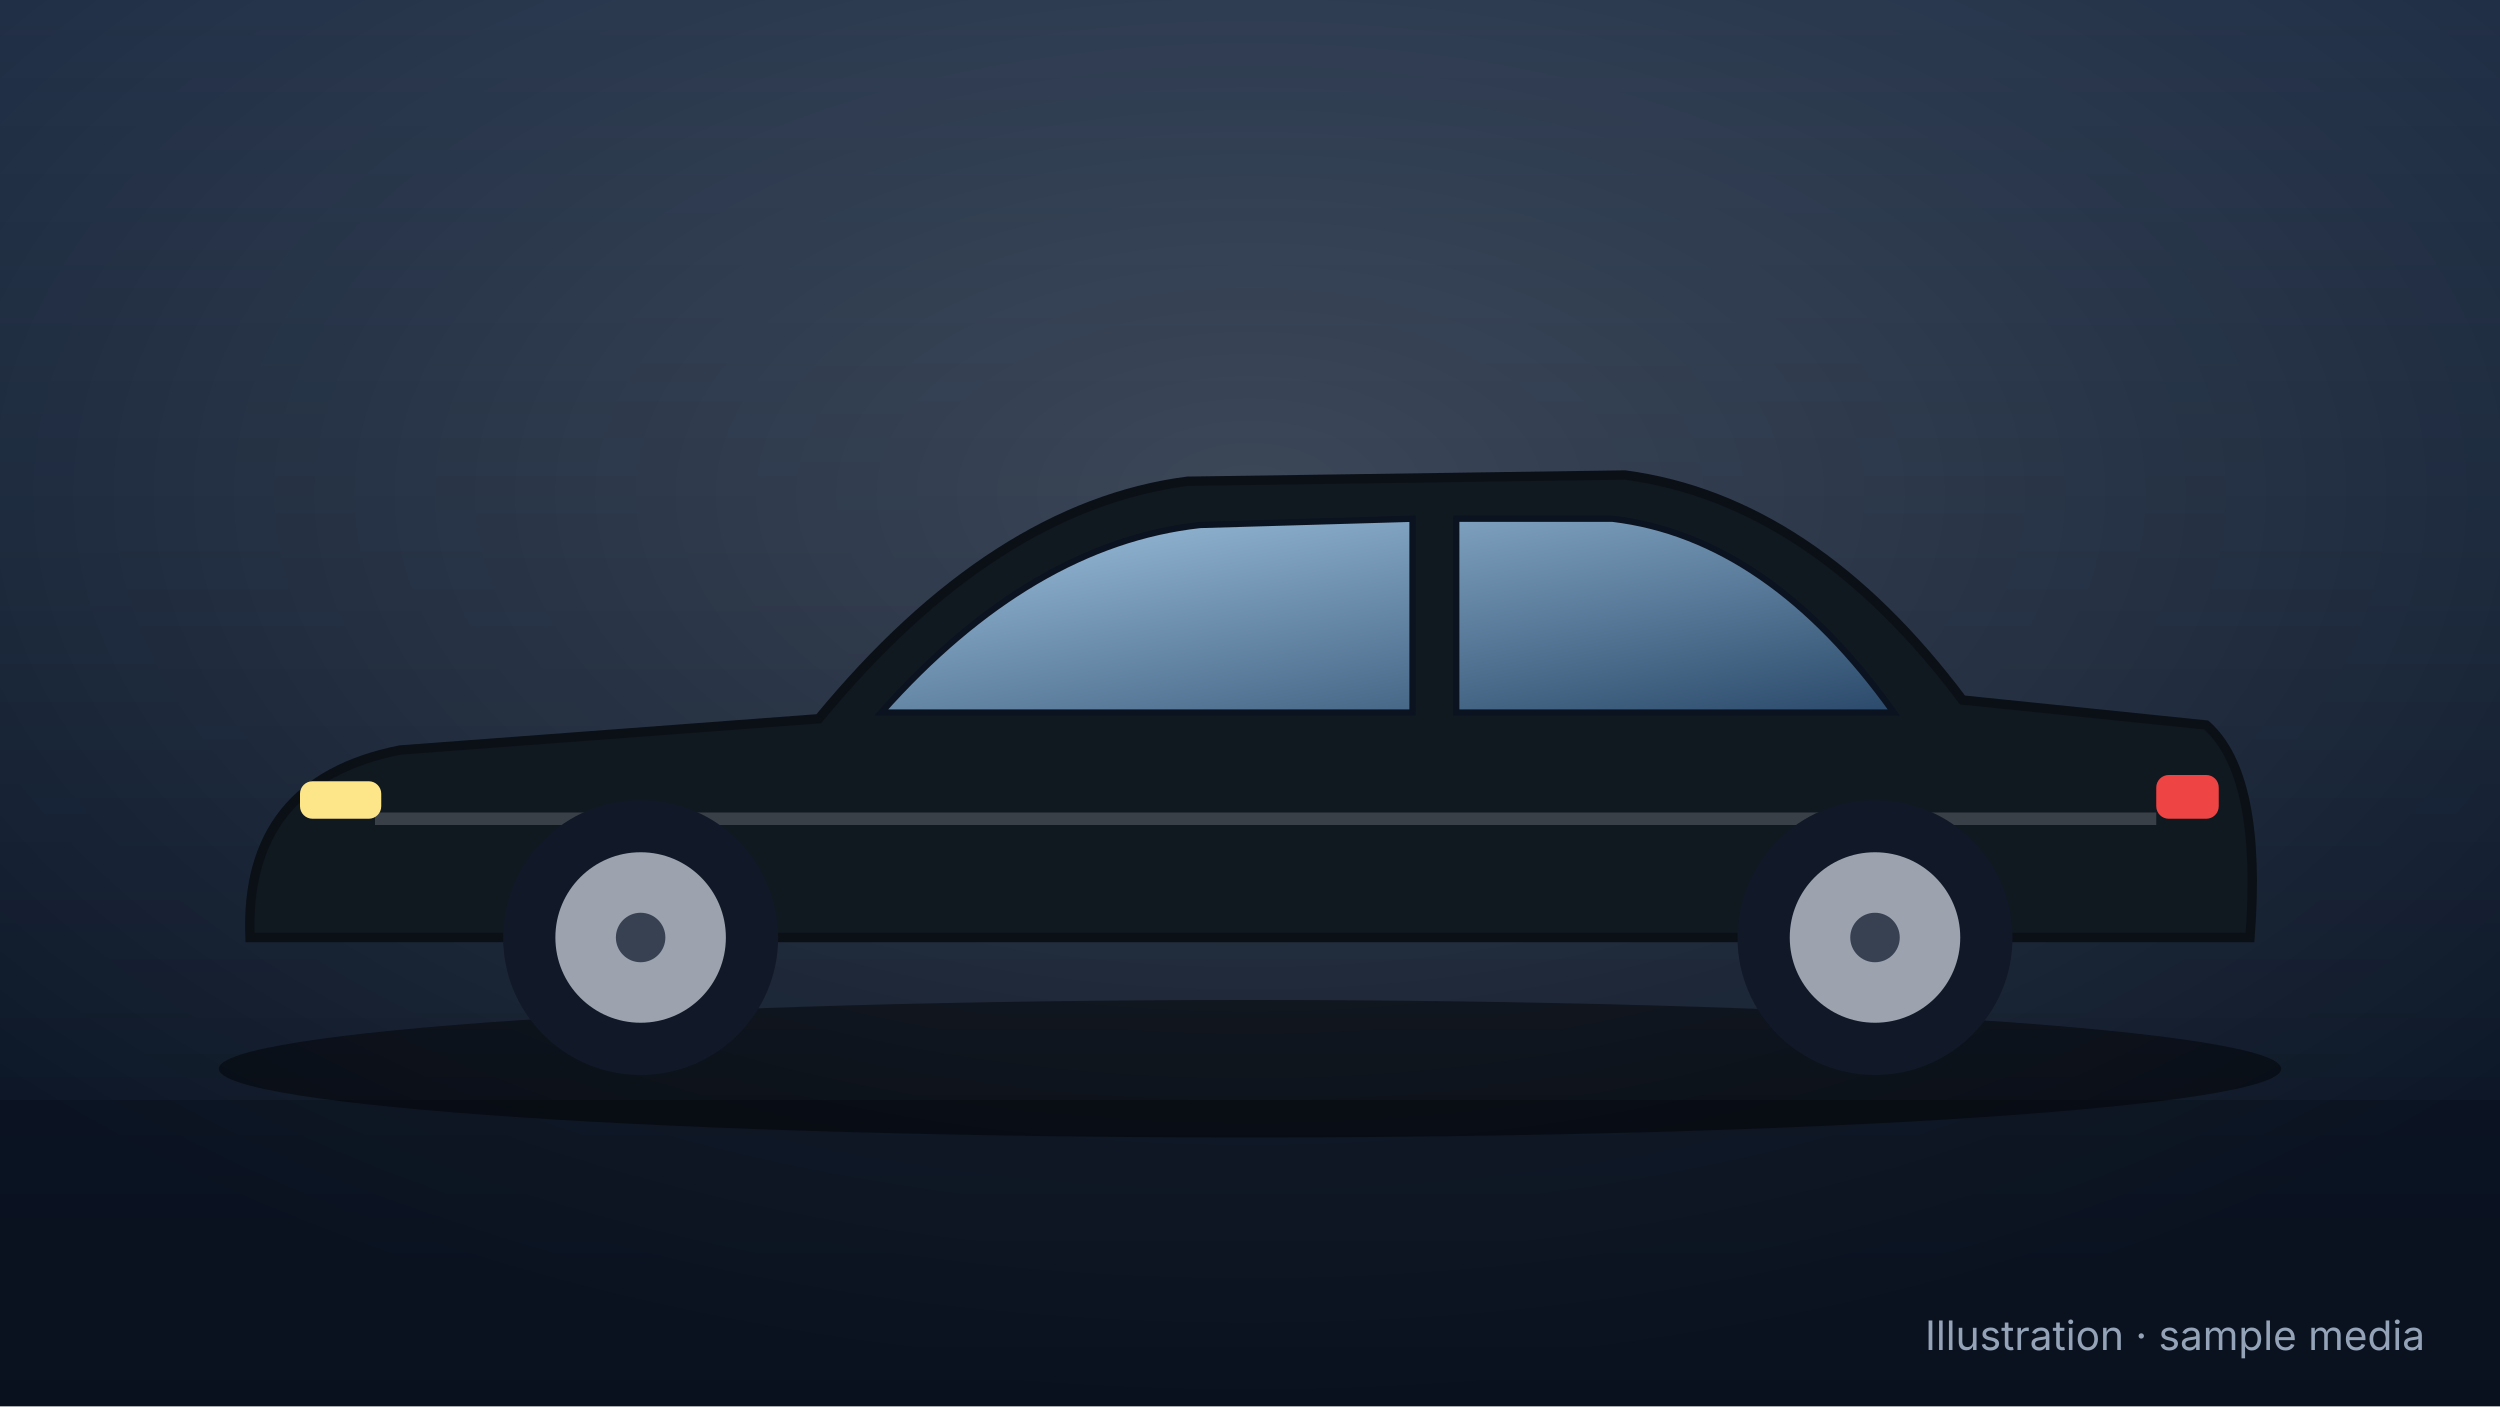
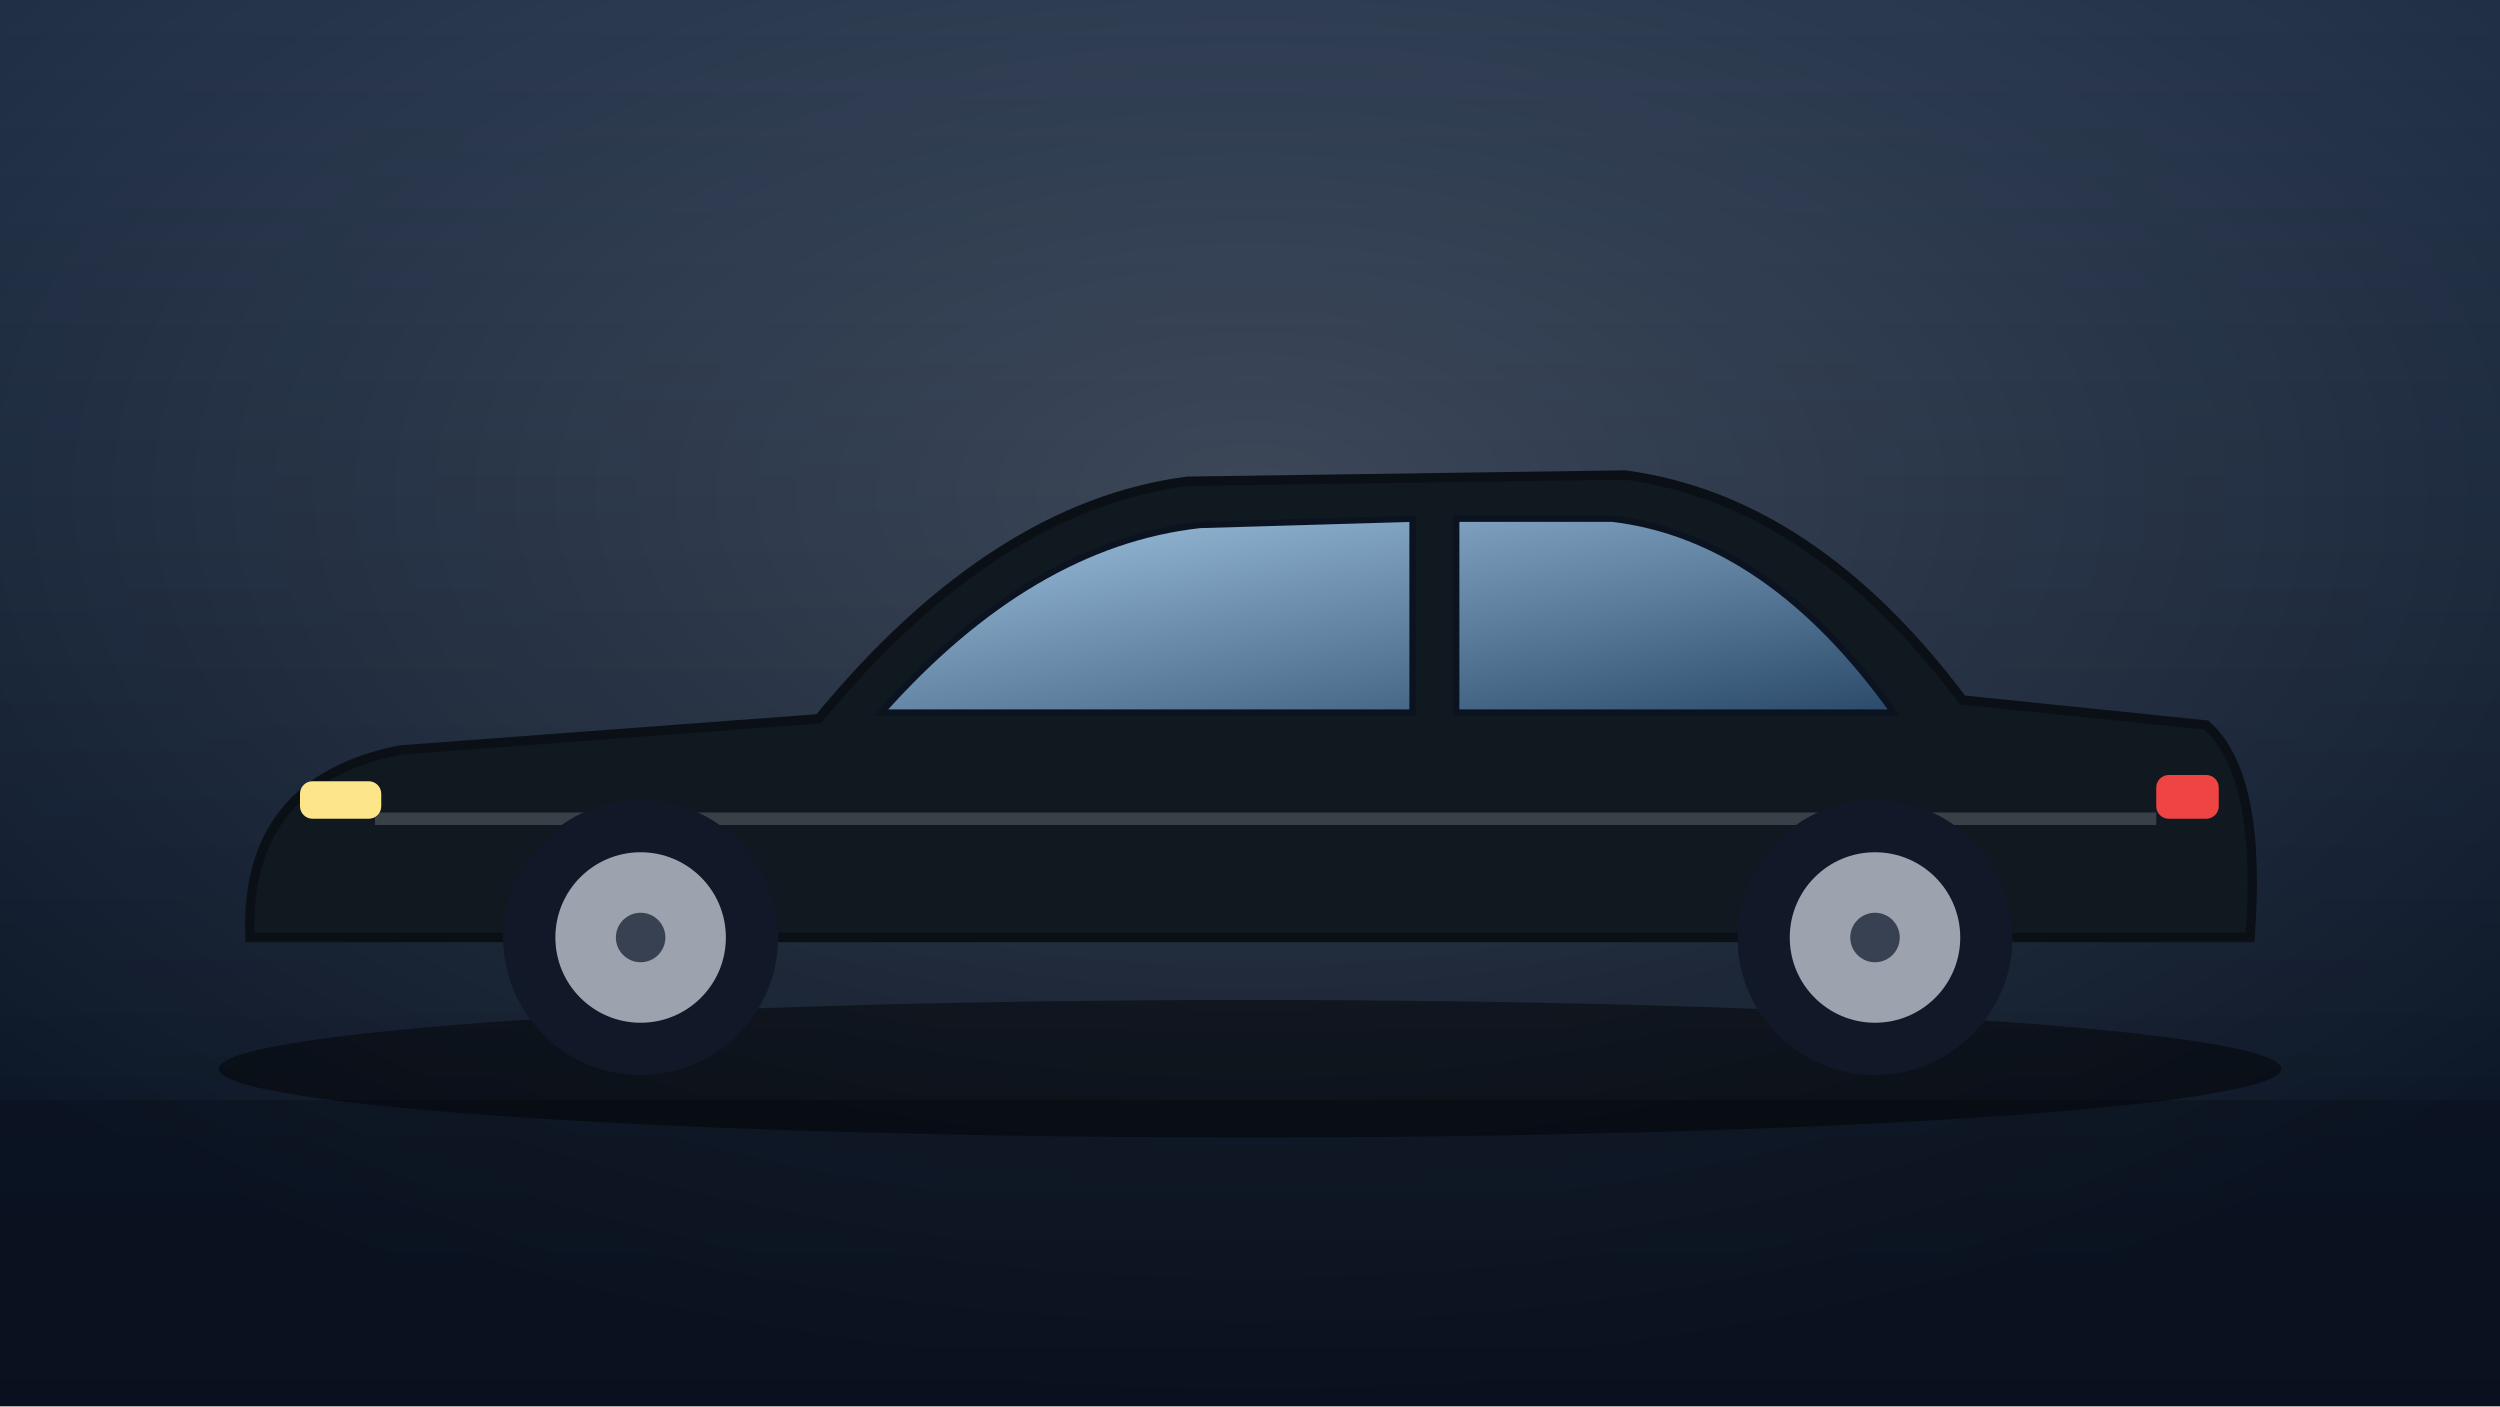
<svg xmlns="http://www.w3.org/2000/svg" viewBox="0 0 800 450" role="img" aria-label="2024 BMW 320i M Sport (side, illustration)">
  <defs>
    <linearGradient id="bg" x1="0" y1="0" x2="0" y2="1">
      <stop offset="0" stop-color="#1e2d44" />
      <stop offset="0.62" stop-color="#0f1b2d" />
      <stop offset="1" stop-color="#0a1220" />
    </linearGradient>
    <radialGradient id="spot" cx="0.5" cy="0.35" r="0.65">
      <stop offset="0" stop-color="#ffffff" stop-opacity="0.16" />
      <stop offset="1" stop-color="#ffffff" stop-opacity="0" />
    </radialGradient>
    <linearGradient id="glass" x1="0" y1="0" x2="1" y2="1">
      <stop offset="0" stop-color="#9fc3e0" />
      <stop offset="1" stop-color="#2b4a6b" />
    </linearGradient>
  </defs>
  <rect width="800" height="450" fill="url(#bg)" />
  <rect width="800" height="450" fill="url(#spot)" />
  <rect y="352" width="800" height="98" fill="#09111d" opacity="0.55" />
  <ellipse cx="400" cy="342" rx="330" ry="22" fill="#000" opacity="0.45" />
  <path d="M80 300 Q78 250 128 240 L262 230 Q318 162 380 154 L520 152 Q580 160 628 224 L706 232 Q724 248 720 300 Z" fill="#101820" stroke="#0b1016" stroke-width="3" />
  <path d="M120 262 L690 262" stroke="#63686e" stroke-width="4" opacity="0.5" />
  <path d="M282 228 Q330 174 384 168 L452 166 L452 228 Z M466 166 L516 166 Q566 172 606 228 L466 228 Z" fill="url(#glass)" stroke="#0b1220" stroke-width="2" />
  <rect x="96" y="250" width="26" height="12" rx="4" fill="#fde68a" />
  <rect x="690" y="248" width="20" height="14" rx="4" fill="#ef4444" />
  <circle cx="205" cy="300" r="44" fill="#111827" />
  <circle cx="205" cy="300" r="27.28" fill="#9ca3af" />
  <circle cx="205" cy="300" r="7.92" fill="#374151" />
  <circle cx="600" cy="300" r="44" fill="#111827" />
  <circle cx="600" cy="300" r="27.28" fill="#9ca3af" />
  <circle cx="600" cy="300" r="7.92" fill="#374151" />
-   <text x="776" y="432" text-anchor="end" fill="#94a3b8" font-family="Inter, Segoe UI, Arial, sans-serif" font-size="13">Illustration · sample media</text>
</svg>
